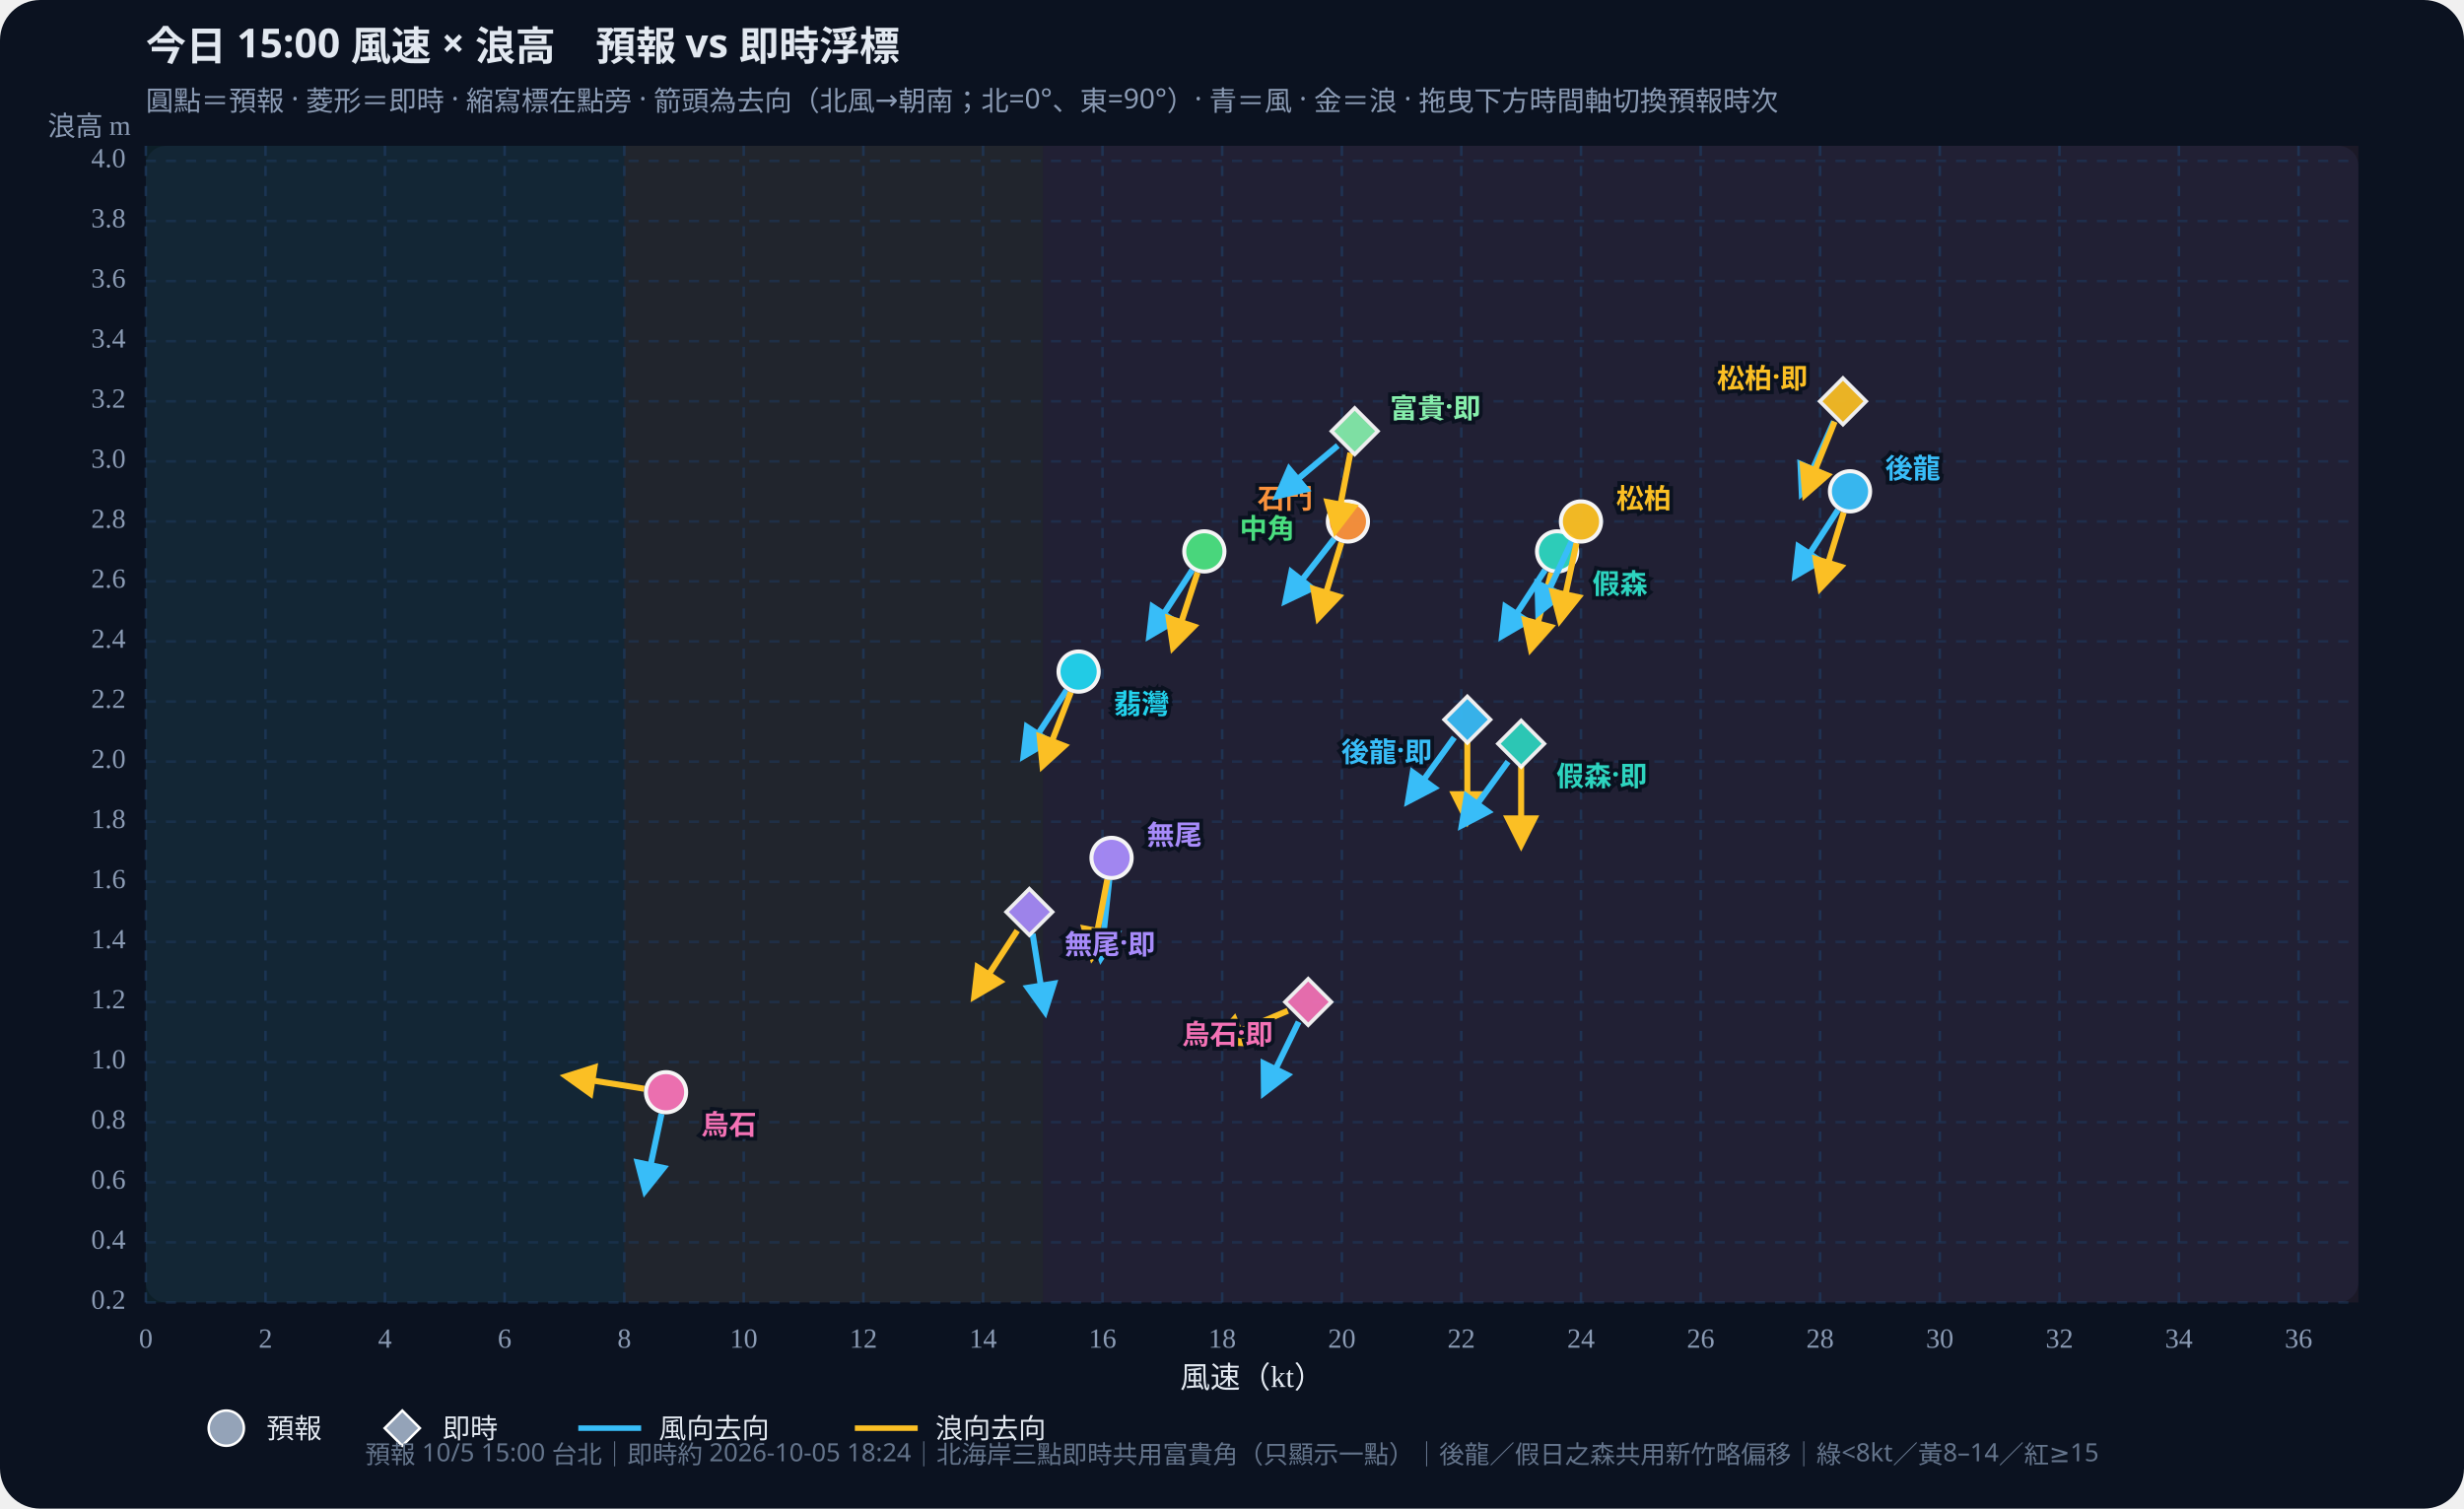
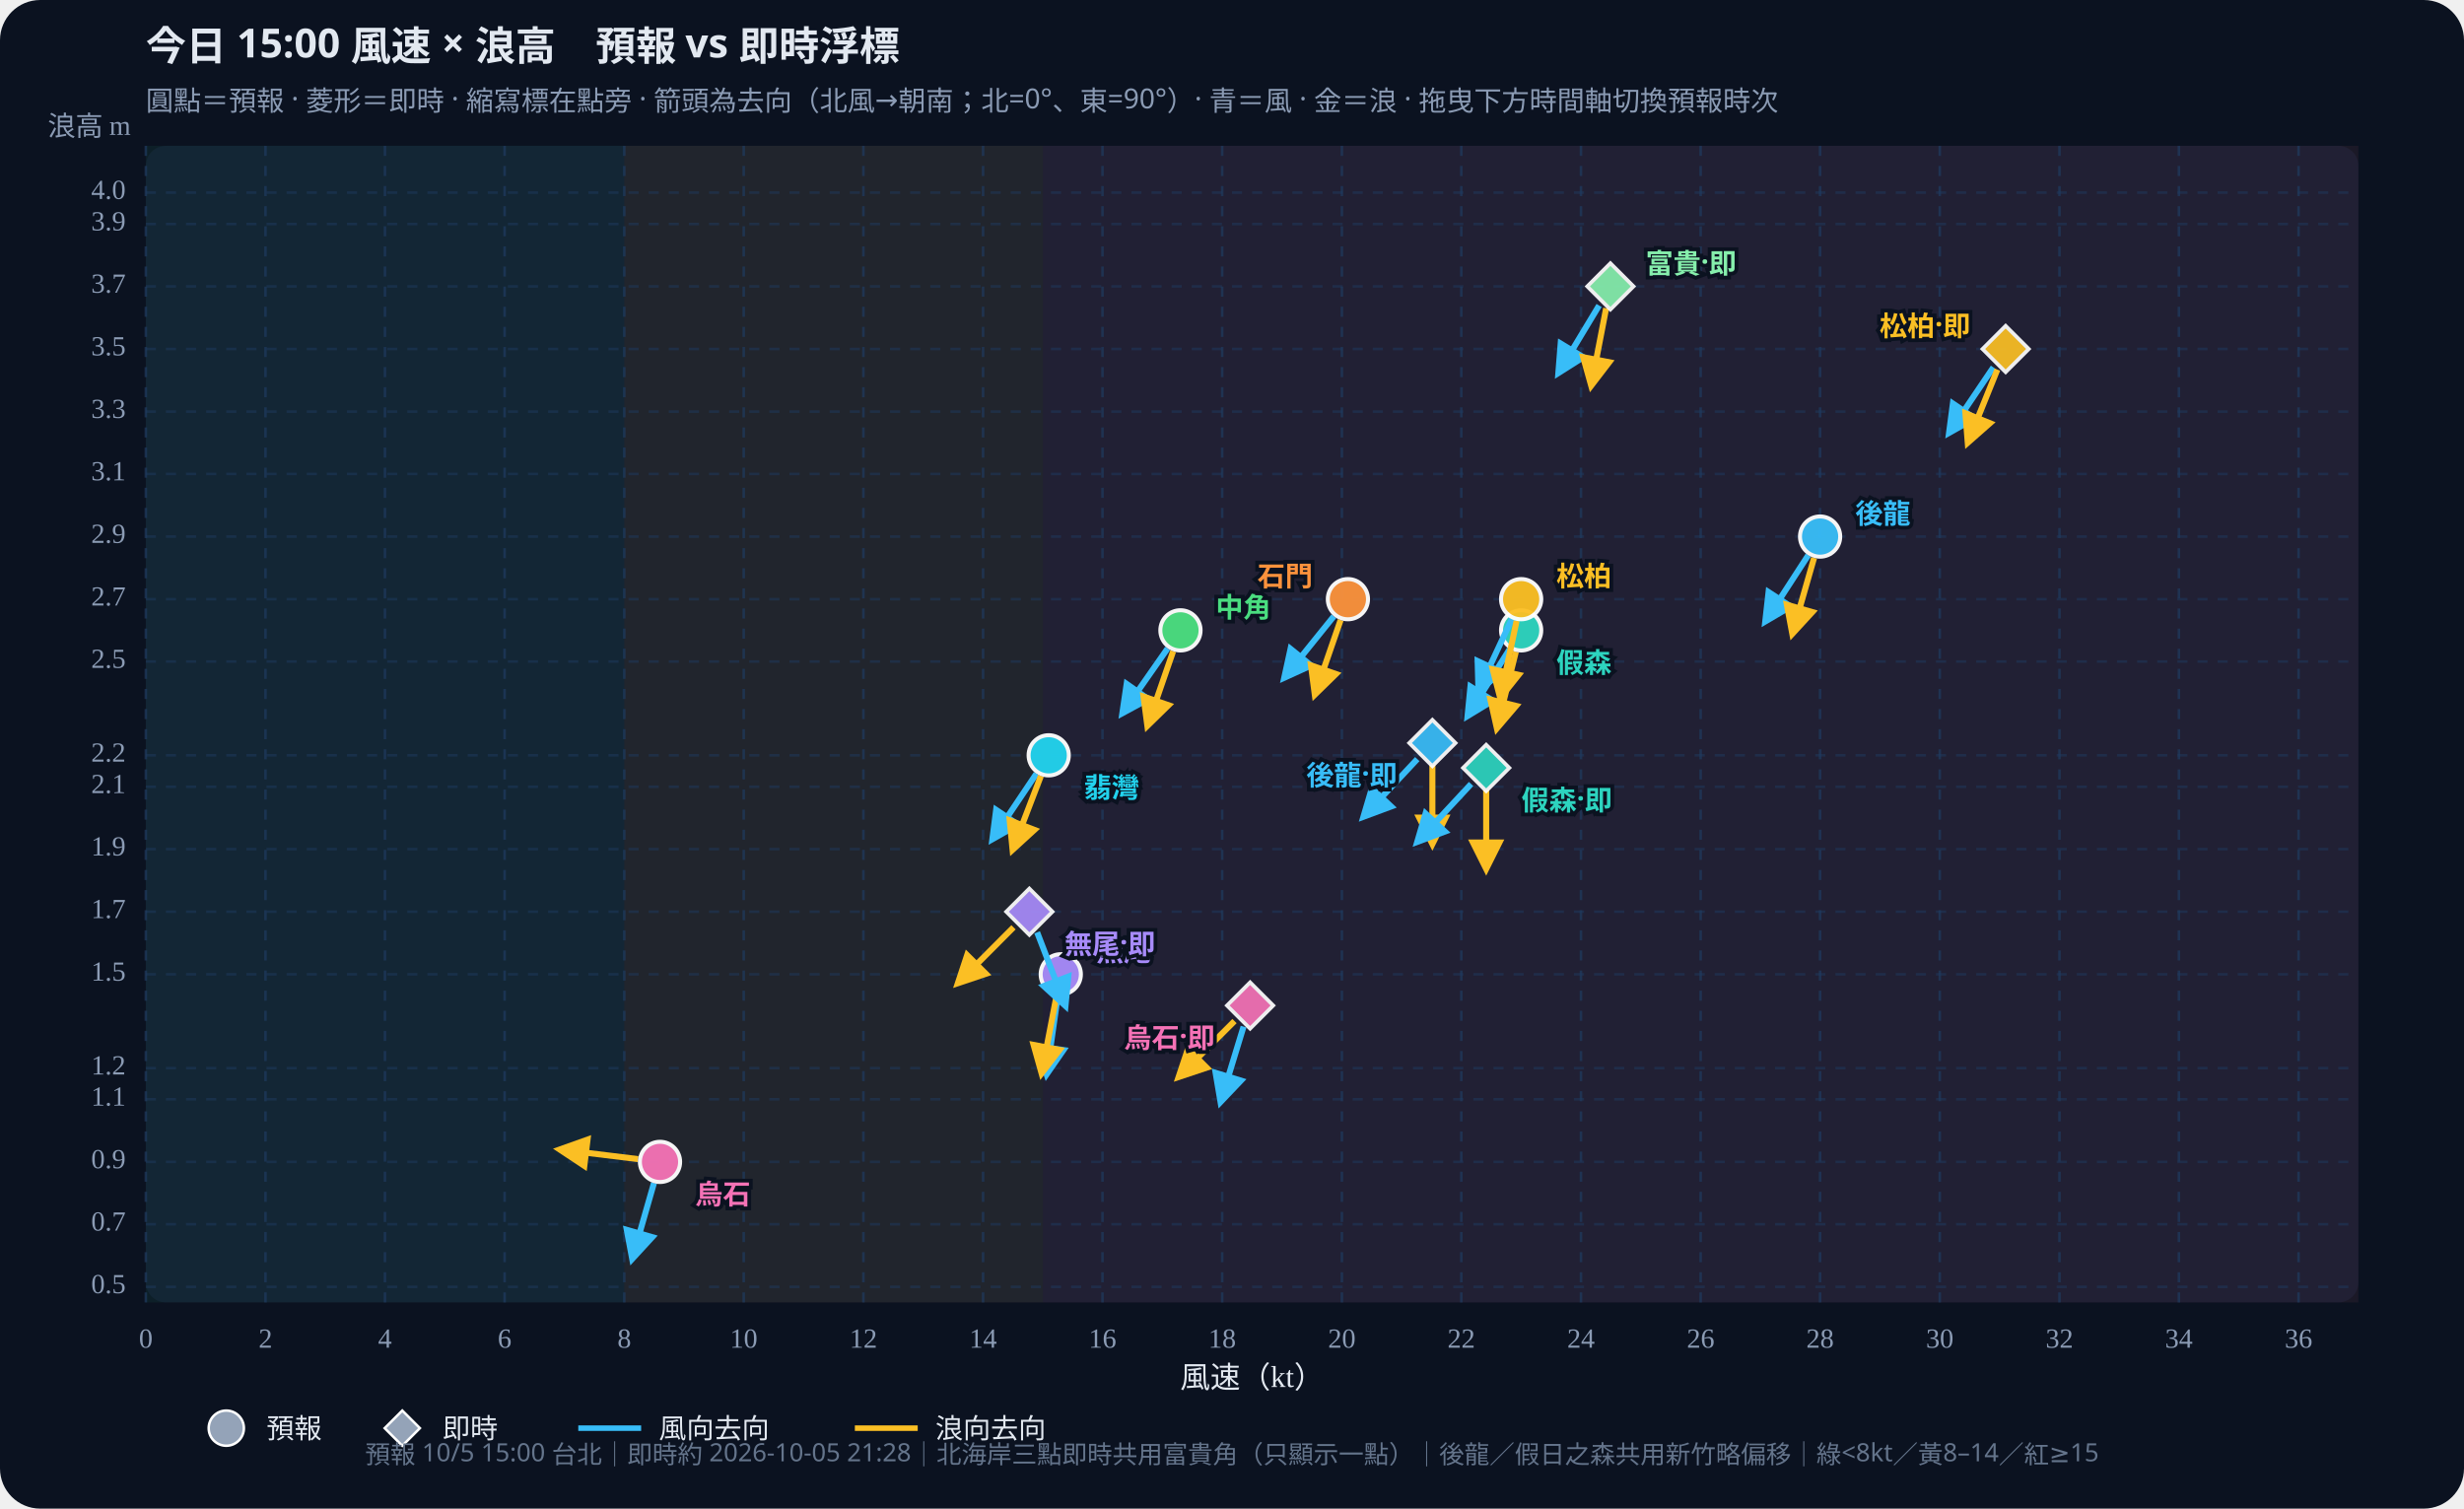
<svg xmlns="http://www.w3.org/2000/svg" id="wws-svg" viewBox="0 0 980 600" role="img" aria-label="風速與浪高散佈圖，可拖曳時間軸切換預報時次" style="width:100%;height:auto;display:block">
  <rect width="980" height="600" fill="#0b1220" rx="16" />
  <rect x="58" y="58" width="880" height="460" fill="#111a2e" rx="8" />
  <rect x="58.0" y="58" width="190.3" height="460" fill="#34d399" opacity="0.07" />
  <rect x="248.3" y="58" width="166.5" height="460" fill="#fbbf24" opacity="0.07" />
  <rect x="414.8" y="58" width="523.2" height="460" fill="#fb7185" opacity="0.07" />
  <defs>
    <marker id="arrow-38bdf8" viewBox="0 0 10 10" refX="8" refY="5" markerWidth="6" markerHeight="6" orient="auto-start-reverse">
      <path d="M0,0 L10,5 L0,10 z" fill="#38bdf8" />
    </marker>
    <marker id="arrow-fbbf24" viewBox="0 0 10 10" refX="8" refY="5" markerWidth="6" markerHeight="6" orient="auto-start-reverse">
      <path d="M0,0 L10,5 L0,10 z" fill="#fbbf24" />
    </marker>
  </defs>
  <text id="wws-title" x="58" y="24" fill="#e2e8f0" font-size="16" font-weight="700" font-family="Noto Sans TC,system-ui,sans-serif">今日 15:00 風速 × 浪高　預報 vs 即時浮標</text>
  <text x="58" y="44" fill="#8b9bb4" font-size="11" font-family="Noto Sans TC,system-ui,sans-serif">圓點＝預報 · 菱形＝即時 · 縮寫標在點旁 · 箭頭為去向（北風→朝南；北=0°、東=90°）· 青＝風 · 金＝浪 · 拖曳下方時間軸切換預報時次</text>
  <line x1="58.0" y1="58" x2="58.0" y2="518" stroke="#1e3a5f" stroke-dasharray="4 4" opacity="0.7" />
  <text x="58.0" y="536" text-anchor="middle" fill="#8b9bb4" font-size="11">0</text>
  <line x1="105.6" y1="58" x2="105.6" y2="518" stroke="#1e3a5f" stroke-dasharray="4 4" opacity="0.7" />
  <text x="105.6" y="536" text-anchor="middle" fill="#8b9bb4" font-size="11">2</text>
  <line x1="153.1" y1="58" x2="153.1" y2="518" stroke="#1e3a5f" stroke-dasharray="4 4" opacity="0.7" />
  <text x="153.1" y="536" text-anchor="middle" fill="#8b9bb4" font-size="11">4</text>
  <line x1="200.7" y1="58" x2="200.7" y2="518" stroke="#1e3a5f" stroke-dasharray="4 4" opacity="0.7" />
  <text x="200.7" y="536" text-anchor="middle" fill="#8b9bb4" font-size="11">6</text>
  <line x1="248.3" y1="58" x2="248.3" y2="518" stroke="#1e3a5f" stroke-dasharray="4 4" opacity="0.7" />
  <text x="248.3" y="536" text-anchor="middle" fill="#8b9bb4" font-size="11">8</text>
  <line x1="295.8" y1="58" x2="295.8" y2="518" stroke="#1e3a5f" stroke-dasharray="4 4" opacity="0.7" />
  <text x="295.8" y="536" text-anchor="middle" fill="#8b9bb4" font-size="11">10</text>
  <line x1="343.4" y1="58" x2="343.4" y2="518" stroke="#1e3a5f" stroke-dasharray="4 4" opacity="0.7" />
  <text x="343.4" y="536" text-anchor="middle" fill="#8b9bb4" font-size="11">12</text>
  <line x1="391.0" y1="58" x2="391.0" y2="518" stroke="#1e3a5f" stroke-dasharray="4 4" opacity="0.7" />
  <text x="391.0" y="536" text-anchor="middle" fill="#8b9bb4" font-size="11">14</text>
  <line x1="438.5" y1="58" x2="438.5" y2="518" stroke="#1e3a5f" stroke-dasharray="4 4" opacity="0.7" />
  <text x="438.5" y="536" text-anchor="middle" fill="#8b9bb4" font-size="11">16</text>
  <line x1="486.1" y1="58" x2="486.1" y2="518" stroke="#1e3a5f" stroke-dasharray="4 4" opacity="0.7" />
  <text x="486.1" y="536" text-anchor="middle" fill="#8b9bb4" font-size="11">18</text>
  <line x1="533.7" y1="58" x2="533.7" y2="518" stroke="#1e3a5f" stroke-dasharray="4 4" opacity="0.7" />
  <text x="533.7" y="536" text-anchor="middle" fill="#8b9bb4" font-size="11">20</text>
  <line x1="581.2" y1="58" x2="581.2" y2="518" stroke="#1e3a5f" stroke-dasharray="4 4" opacity="0.7" />
  <text x="581.2" y="536" text-anchor="middle" fill="#8b9bb4" font-size="11">22</text>
  <line x1="628.8" y1="58" x2="628.8" y2="518" stroke="#1e3a5f" stroke-dasharray="4 4" opacity="0.7" />
  <text x="628.8" y="536" text-anchor="middle" fill="#8b9bb4" font-size="11">24</text>
  <line x1="676.4" y1="58" x2="676.4" y2="518" stroke="#1e3a5f" stroke-dasharray="4 4" opacity="0.7" />
  <text x="676.4" y="536" text-anchor="middle" fill="#8b9bb4" font-size="11">26</text>
  <line x1="723.9" y1="58" x2="723.9" y2="518" stroke="#1e3a5f" stroke-dasharray="4 4" opacity="0.7" />
  <text x="723.9" y="536" text-anchor="middle" fill="#8b9bb4" font-size="11">28</text>
  <line x1="771.5" y1="58" x2="771.5" y2="518" stroke="#1e3a5f" stroke-dasharray="4 4" opacity="0.7" />
  <text x="771.5" y="536" text-anchor="middle" fill="#8b9bb4" font-size="11">30</text>
  <line x1="819.1" y1="58" x2="819.1" y2="518" stroke="#1e3a5f" stroke-dasharray="4 4" opacity="0.7" />
  <text x="819.1" y="536" text-anchor="middle" fill="#8b9bb4" font-size="11">32</text>
  <line x1="866.6" y1="58" x2="866.6" y2="518" stroke="#1e3a5f" stroke-dasharray="4 4" opacity="0.7" />
  <text x="866.6" y="536" text-anchor="middle" fill="#8b9bb4" font-size="11">34</text>
  <line x1="914.2" y1="58" x2="914.2" y2="518" stroke="#1e3a5f" stroke-dasharray="4 4" opacity="0.7" />
  <text x="914.2" y="536" text-anchor="middle" fill="#8b9bb4" font-size="11">36</text>
-   <line x1="58" y1="518.0" x2="938" y2="518.0" stroke="#1e3a5f" stroke-dasharray="4 4" opacity="0.5" />
-   <text x="50" y="518.0" text-anchor="end" dominant-baseline="middle" fill="#8b9bb4" font-size="11">0.2</text>
-   <line x1="58" y1="494.1" x2="938" y2="494.1" stroke="#1e3a5f" stroke-dasharray="4 4" opacity="0.5" />
-   <text x="50" y="494.1" text-anchor="end" dominant-baseline="middle" fill="#8b9bb4" font-size="11">0.4</text>
-   <line x1="58" y1="470.2" x2="938" y2="470.2" stroke="#1e3a5f" stroke-dasharray="4 4" opacity="0.5" />
-   <text x="50" y="470.2" text-anchor="end" dominant-baseline="middle" fill="#8b9bb4" font-size="11">0.6</text>
-   <line x1="58" y1="446.3" x2="938" y2="446.3" stroke="#1e3a5f" stroke-dasharray="4 4" opacity="0.5" />
-   <text x="50" y="446.3" text-anchor="end" dominant-baseline="middle" fill="#8b9bb4" font-size="11">0.8</text>
-   <line x1="58" y1="422.4" x2="938" y2="422.4" stroke="#1e3a5f" stroke-dasharray="4 4" opacity="0.5" />
-   <text x="50" y="422.4" text-anchor="end" dominant-baseline="middle" fill="#8b9bb4" font-size="11">1.0</text>
-   <line x1="58" y1="398.5" x2="938" y2="398.5" stroke="#1e3a5f" stroke-dasharray="4 4" opacity="0.5" />
-   <text x="50" y="398.5" text-anchor="end" dominant-baseline="middle" fill="#8b9bb4" font-size="11">1.2</text>
-   <line x1="58" y1="374.6" x2="938" y2="374.6" stroke="#1e3a5f" stroke-dasharray="4 4" opacity="0.5" />
-   <text x="50" y="374.6" text-anchor="end" dominant-baseline="middle" fill="#8b9bb4" font-size="11">1.4</text>
-   <line x1="58" y1="350.7" x2="938" y2="350.7" stroke="#1e3a5f" stroke-dasharray="4 4" opacity="0.5" />
-   <text x="50" y="350.7" text-anchor="end" dominant-baseline="middle" fill="#8b9bb4" font-size="11">1.6</text>
-   <line x1="58" y1="326.8" x2="938" y2="326.8" stroke="#1e3a5f" stroke-dasharray="4 4" opacity="0.5" />
-   <text x="50" y="326.8" text-anchor="end" dominant-baseline="middle" fill="#8b9bb4" font-size="11">1.8</text>
-   <line x1="58" y1="302.9" x2="938" y2="302.9" stroke="#1e3a5f" stroke-dasharray="4 4" opacity="0.5" />
-   <text x="50" y="302.9" text-anchor="end" dominant-baseline="middle" fill="#8b9bb4" font-size="11">2.0</text>
-   <line x1="58" y1="279.0" x2="938" y2="279.0" stroke="#1e3a5f" stroke-dasharray="4 4" opacity="0.5" />
-   <text x="50" y="279.0" text-anchor="end" dominant-baseline="middle" fill="#8b9bb4" font-size="11">2.2</text>
-   <line x1="58" y1="255.1" x2="938" y2="255.1" stroke="#1e3a5f" stroke-dasharray="4 4" opacity="0.5" />
-   <text x="50" y="255.1" text-anchor="end" dominant-baseline="middle" fill="#8b9bb4" font-size="11">2.4</text>
-   <line x1="58" y1="231.2" x2="938" y2="231.2" stroke="#1e3a5f" stroke-dasharray="4 4" opacity="0.5" />
-   <text x="50" y="231.2" text-anchor="end" dominant-baseline="middle" fill="#8b9bb4" font-size="11">2.6</text>
-   <line x1="58" y1="207.4" x2="938" y2="207.4" stroke="#1e3a5f" stroke-dasharray="4 4" opacity="0.5" />
-   <text x="50" y="207.4" text-anchor="end" dominant-baseline="middle" fill="#8b9bb4" font-size="11">2.8</text>
-   <line x1="58" y1="183.5" x2="938" y2="183.5" stroke="#1e3a5f" stroke-dasharray="4 4" opacity="0.5" />
-   <text x="50" y="183.5" text-anchor="end" dominant-baseline="middle" fill="#8b9bb4" font-size="11">3.0</text>
-   <line x1="58" y1="159.6" x2="938" y2="159.6" stroke="#1e3a5f" stroke-dasharray="4 4" opacity="0.5" />
-   <text x="50" y="159.6" text-anchor="end" dominant-baseline="middle" fill="#8b9bb4" font-size="11">3.2</text>
-   <line x1="58" y1="135.7" x2="938" y2="135.7" stroke="#1e3a5f" stroke-dasharray="4 4" opacity="0.5" />
-   <text x="50" y="135.7" text-anchor="end" dominant-baseline="middle" fill="#8b9bb4" font-size="11">3.4</text>
-   <line x1="58" y1="111.8" x2="938" y2="111.8" stroke="#1e3a5f" stroke-dasharray="4 4" opacity="0.5" />
-   <text x="50" y="111.8" text-anchor="end" dominant-baseline="middle" fill="#8b9bb4" font-size="11">3.6</text>
-   <line x1="58" y1="87.9" x2="938" y2="87.9" stroke="#1e3a5f" stroke-dasharray="4 4" opacity="0.5" />
-   <text x="50" y="87.9" text-anchor="end" dominant-baseline="middle" fill="#8b9bb4" font-size="11">3.8</text>
-   <line x1="58" y1="64.0" x2="938" y2="64.0" stroke="#1e3a5f" stroke-dasharray="4 4" opacity="0.5" />
-   <text x="50" y="64.0" text-anchor="end" dominant-baseline="middle" fill="#8b9bb4" font-size="11">4.0</text>
+   <line x1="58" y1="511.8" x2="938" y2="511.8" stroke="#1e3a5f" stroke-dasharray="4 4" opacity="0.5" />
+   <text x="50" y="511.8" text-anchor="end" dominant-baseline="middle" fill="#8b9bb4" font-size="11">0.5</text>
+   <line x1="58" y1="486.9" x2="938" y2="486.9" stroke="#1e3a5f" stroke-dasharray="4 4" opacity="0.5" />
+   <text x="50" y="486.9" text-anchor="end" dominant-baseline="middle" fill="#8b9bb4" font-size="11">0.7</text>
+   <line x1="58" y1="462.1" x2="938" y2="462.1" stroke="#1e3a5f" stroke-dasharray="4 4" opacity="0.5" />
+   <text x="50" y="462.1" text-anchor="end" dominant-baseline="middle" fill="#8b9bb4" font-size="11">0.9</text>
+   <line x1="58" y1="437.2" x2="938" y2="437.2" stroke="#1e3a5f" stroke-dasharray="4 4" opacity="0.5" />
+   <text x="50" y="437.2" text-anchor="end" dominant-baseline="middle" fill="#8b9bb4" font-size="11">1.1</text>
+   <line x1="58" y1="424.8" x2="938" y2="424.8" stroke="#1e3a5f" stroke-dasharray="4 4" opacity="0.5" />
+   <text x="50" y="424.8" text-anchor="end" dominant-baseline="middle" fill="#8b9bb4" font-size="11">1.2</text>
+   <line x1="58" y1="387.5" x2="938" y2="387.5" stroke="#1e3a5f" stroke-dasharray="4 4" opacity="0.5" />
+   <text x="50" y="387.5" text-anchor="end" dominant-baseline="middle" fill="#8b9bb4" font-size="11">1.5</text>
+   <line x1="58" y1="362.6" x2="938" y2="362.6" stroke="#1e3a5f" stroke-dasharray="4 4" opacity="0.5" />
+   <text x="50" y="362.6" text-anchor="end" dominant-baseline="middle" fill="#8b9bb4" font-size="11">1.7</text>
+   <line x1="58" y1="337.7" x2="938" y2="337.7" stroke="#1e3a5f" stroke-dasharray="4 4" opacity="0.5" />
+   <text x="50" y="337.7" text-anchor="end" dominant-baseline="middle" fill="#8b9bb4" font-size="11">1.9</text>
+   <line x1="58" y1="312.9" x2="938" y2="312.9" stroke="#1e3a5f" stroke-dasharray="4 4" opacity="0.5" />
+   <text x="50" y="312.9" text-anchor="end" dominant-baseline="middle" fill="#8b9bb4" font-size="11">2.1</text>
+   <line x1="58" y1="300.4" x2="938" y2="300.4" stroke="#1e3a5f" stroke-dasharray="4 4" opacity="0.5" />
+   <text x="50" y="300.4" text-anchor="end" dominant-baseline="middle" fill="#8b9bb4" font-size="11">2.2</text>
+   <line x1="58" y1="263.1" x2="938" y2="263.1" stroke="#1e3a5f" stroke-dasharray="4 4" opacity="0.5" />
+   <text x="50" y="263.1" text-anchor="end" dominant-baseline="middle" fill="#8b9bb4" font-size="11">2.5</text>
+   <line x1="58" y1="238.3" x2="938" y2="238.3" stroke="#1e3a5f" stroke-dasharray="4 4" opacity="0.5" />
+   <text x="50" y="238.3" text-anchor="end" dominant-baseline="middle" fill="#8b9bb4" font-size="11">2.7</text>
+   <line x1="58" y1="213.4" x2="938" y2="213.4" stroke="#1e3a5f" stroke-dasharray="4 4" opacity="0.5" />
+   <text x="50" y="213.4" text-anchor="end" dominant-baseline="middle" fill="#8b9bb4" font-size="11">2.9</text>
+   <line x1="58" y1="188.5" x2="938" y2="188.5" stroke="#1e3a5f" stroke-dasharray="4 4" opacity="0.5" />
+   <text x="50" y="188.5" text-anchor="end" dominant-baseline="middle" fill="#8b9bb4" font-size="11">3.1</text>
+   <line x1="58" y1="163.7" x2="938" y2="163.7" stroke="#1e3a5f" stroke-dasharray="4 4" opacity="0.5" />
+   <text x="50" y="163.7" text-anchor="end" dominant-baseline="middle" fill="#8b9bb4" font-size="11">3.3</text>
+   <line x1="58" y1="138.8" x2="938" y2="138.8" stroke="#1e3a5f" stroke-dasharray="4 4" opacity="0.5" />
+   <text x="50" y="138.8" text-anchor="end" dominant-baseline="middle" fill="#8b9bb4" font-size="11">3.5</text>
+   <line x1="58" y1="113.9" x2="938" y2="113.9" stroke="#1e3a5f" stroke-dasharray="4 4" opacity="0.5" />
+   <text x="50" y="113.9" text-anchor="end" dominant-baseline="middle" fill="#8b9bb4" font-size="11">3.7</text>
+   <line x1="58" y1="89.1" x2="938" y2="89.1" stroke="#1e3a5f" stroke-dasharray="4 4" opacity="0.5" />
+   <text x="50" y="89.1" text-anchor="end" dominant-baseline="middle" fill="#8b9bb4" font-size="11">3.9</text>
+   <line x1="58" y1="76.6" x2="938" y2="76.6" stroke="#1e3a5f" stroke-dasharray="4 4" opacity="0.5" />
+   <text x="50" y="76.6" text-anchor="end" dominant-baseline="middle" fill="#8b9bb4" font-size="11">4.0</text>
  <text x="498" y="552" text-anchor="middle" fill="#e2e8f0" font-size="12">風速（kt）</text>
  <text x="52" y="54" text-anchor="end" fill="#8b9bb4" font-size="11">浪高 m</text>
  <g id="wws-forecast-layer">
-     <line x1="731.0" y1="202.8" x2="714.1" y2="228.9" stroke="#38bdf8" stroke-width="2.4" marker-end="url(#arrow-38bdf8)" />
-     <line x1="733.3" y1="203.8" x2="724.1" y2="233.7" stroke="#fbbf24" stroke-width="2.4" marker-end="url(#arrow-fbbf24)" />
-     <circle cx="735.8" cy="195.4" r="8.0" fill="#38bdf8" stroke="#fff" stroke-width="1.6" opacity="0.95" />
-     <line x1="614.5" y1="226.7" x2="597.5" y2="252.8" stroke="#38bdf8" stroke-width="2.4" marker-end="url(#arrow-38bdf8)" />
-     <line x1="617.0" y1="227.8" x2="608.9" y2="257.9" stroke="#fbbf24" stroke-width="2.4" marker-end="url(#arrow-fbbf24)" />
-     <circle cx="619.3" cy="219.3" r="8.0" fill="#2dd4bf" stroke="#fff" stroke-width="1.6" opacity="0.95" />
-     <line x1="625.1" y1="215.3" x2="611.9" y2="243.6" stroke="#38bdf8" stroke-width="2.4" marker-end="url(#arrow-38bdf8)" />
-     <line x1="627.0" y1="216.0" x2="620.5" y2="246.5" stroke="#fbbf24" stroke-width="2.4" marker-end="url(#arrow-fbbf24)" />
-     <circle cx="628.8" cy="207.4" r="8.0" fill="#fbbf24" stroke="#fff" stroke-width="1.6" opacity="0.95" />
-     <line x1="474.2" y1="226.7" x2="457.2" y2="252.8" stroke="#38bdf8" stroke-width="2.4" marker-end="url(#arrow-38bdf8)" />
-     <line x1="476.3" y1="227.7" x2="466.6" y2="257.3" stroke="#fbbf24" stroke-width="2.4" marker-end="url(#arrow-fbbf24)" />
-     <circle cx="479.0" cy="219.3" r="8.0" fill="#4ade80" stroke="#fff" stroke-width="1.6" opacity="0.95" />
-     <line x1="424.2" y1="274.5" x2="407.2" y2="300.6" stroke="#38bdf8" stroke-width="2.4" marker-end="url(#arrow-38bdf8)" />
-     <line x1="425.9" y1="275.3" x2="414.7" y2="304.4" stroke="#fbbf24" stroke-width="2.4" marker-end="url(#arrow-fbbf24)" />
-     <circle cx="429.0" cy="267.1" r="8.0" fill="#22d3ee" stroke="#fff" stroke-width="1.6" opacity="0.95" />
-     <line x1="530.6" y1="214.3" x2="511.4" y2="238.9" stroke="#38bdf8" stroke-width="2.4" marker-end="url(#arrow-38bdf8)" />
-     <line x1="533.5" y1="215.8" x2="524.4" y2="245.6" stroke="#fbbf24" stroke-width="2.4" marker-end="url(#arrow-fbbf24)" />
-     <circle cx="536.1" cy="207.4" r="8.0" fill="#fb923c" stroke="#fff" stroke-width="1.6" opacity="0.95" />
-     <line x1="441.2" y1="349.9" x2="437.9" y2="380.9" stroke="#38bdf8" stroke-width="2.4" marker-end="url(#arrow-38bdf8)" />
-     <line x1="440.4" y1="349.8" x2="434.5" y2="380.4" stroke="#fbbf24" stroke-width="2.4" marker-end="url(#arrow-fbbf24)" />
-     <circle cx="442.1" cy="341.2" r="8.0" fill="#a78bfa" stroke="#fff" stroke-width="1.6" opacity="0.95" />
-     <line x1="263.1" y1="443.0" x2="256.6" y2="473.5" stroke="#38bdf8" stroke-width="2.4" marker-end="url(#arrow-38bdf8)" />
-     <line x1="256.2" y1="433.0" x2="225.4" y2="428.1" stroke="#fbbf24" stroke-width="2.4" marker-end="url(#arrow-fbbf24)" />
-     <circle cx="264.9" cy="434.4" r="8.0" fill="#f472b6" stroke="#fff" stroke-width="1.6" opacity="0.95" />
-     <text x="749.8" y="185.4" text-anchor="start" dominant-baseline="central" fill="#38bdf8" font-size="11" font-weight="700" font-family="Noto Sans TC,system-ui,sans-serif" stroke="#0b1220" stroke-width="3" paint-order="stroke">後龍</text>
-     <text x="633.3" y="231.3" text-anchor="start" dominant-baseline="central" fill="#2dd4bf" font-size="11" font-weight="700" font-family="Noto Sans TC,system-ui,sans-serif" stroke="#0b1220" stroke-width="3" paint-order="stroke">假森</text>
-     <text x="642.8" y="197.4" text-anchor="start" dominant-baseline="central" fill="#fbbf24" font-size="11" font-weight="700" font-family="Noto Sans TC,system-ui,sans-serif" stroke="#0b1220" stroke-width="3" paint-order="stroke">松柏</text>
-     <text x="493.0" y="209.3" text-anchor="start" dominant-baseline="central" fill="#4ade80" font-size="11" font-weight="700" font-family="Noto Sans TC,system-ui,sans-serif" stroke="#0b1220" stroke-width="3" paint-order="stroke">中角</text>
-     <text x="443.0" y="279.1" text-anchor="start" dominant-baseline="central" fill="#22d3ee" font-size="11" font-weight="700" font-family="Noto Sans TC,system-ui,sans-serif" stroke="#0b1220" stroke-width="3" paint-order="stroke">翡灣</text>
-     <text x="522.1" y="197.4" text-anchor="end" dominant-baseline="central" fill="#fb923c" font-size="11" font-weight="700" font-family="Noto Sans TC,system-ui,sans-serif" stroke="#0b1220" stroke-width="3" paint-order="stroke">石門</text>
-     <text x="456.1" y="331.2" text-anchor="start" dominant-baseline="central" fill="#a78bfa" font-size="11" font-weight="700" font-family="Noto Sans TC,system-ui,sans-serif" stroke="#0b1220" stroke-width="3" paint-order="stroke">無尾</text>
-     <text x="278.9" y="446.4" text-anchor="start" dominant-baseline="central" fill="#f472b6" font-size="11" font-weight="700" font-family="Noto Sans TC,system-ui,sans-serif" stroke="#0b1220" stroke-width="3" paint-order="stroke">烏石</text>
+     <line x1="719.2" y1="220.8" x2="702.2" y2="247.0" stroke="#38bdf8" stroke-width="2.4" marker-end="url(#arrow-38bdf8)" />
+     <line x1="721.5" y1="221.9" x2="712.9" y2="251.9" stroke="#fbbf24" stroke-width="2.4" marker-end="url(#arrow-fbbf24)" />
+     <circle cx="723.9" cy="213.4" r="8.0" fill="#38bdf8" stroke="#fff" stroke-width="1.6" opacity="0.95" />
+     <line x1="600.4" y1="258.2" x2="583.8" y2="284.6" stroke="#38bdf8" stroke-width="2.4" marker-end="url(#arrow-38bdf8)" />
+     <line x1="602.9" y1="259.2" x2="595.4" y2="289.5" stroke="#fbbf24" stroke-width="2.4" marker-end="url(#arrow-fbbf24)" />
+     <circle cx="605.0" cy="250.7" r="8.0" fill="#2dd4bf" stroke="#fff" stroke-width="1.6" opacity="0.95" />
+     <line x1="601.3" y1="246.2" x2="588.1" y2="274.5" stroke="#38bdf8" stroke-width="2.4" marker-end="url(#arrow-38bdf8)" />
+     <line x1="603.2" y1="246.9" x2="596.7" y2="277.4" stroke="#fbbf24" stroke-width="2.4" marker-end="url(#arrow-fbbf24)" />
+     <circle cx="605.0" cy="238.3" r="8.0" fill="#fbbf24" stroke="#fff" stroke-width="1.6" opacity="0.95" />
+     <line x1="464.4" y1="257.9" x2="446.5" y2="283.5" stroke="#38bdf8" stroke-width="2.4" marker-end="url(#arrow-38bdf8)" />
+     <line x1="466.6" y1="259.0" x2="456.4" y2="288.5" stroke="#fbbf24" stroke-width="2.4" marker-end="url(#arrow-fbbf24)" />
+     <circle cx="469.5" cy="250.7" r="8.0" fill="#4ade80" stroke="#fff" stroke-width="1.6" opacity="0.95" />
+     <line x1="412.2" y1="307.7" x2="394.8" y2="333.6" stroke="#38bdf8" stroke-width="2.4" marker-end="url(#arrow-38bdf8)" />
+     <line x1="414.0" y1="308.6" x2="402.8" y2="337.8" stroke="#fbbf24" stroke-width="2.4" marker-end="url(#arrow-fbbf24)" />
+     <circle cx="417.1" cy="300.4" r="8.0" fill="#22d3ee" stroke="#fff" stroke-width="1.6" opacity="0.95" />
+     <line x1="530.5" y1="245.1" x2="510.9" y2="269.4" stroke="#38bdf8" stroke-width="2.4" marker-end="url(#arrow-38bdf8)" />
+     <line x1="533.2" y1="246.6" x2="523.0" y2="276.1" stroke="#fbbf24" stroke-width="2.4" marker-end="url(#arrow-fbbf24)" />
+     <circle cx="536.1" cy="238.3" r="8.0" fill="#fb923c" stroke="#fff" stroke-width="1.6" opacity="0.95" />
+     <line x1="420.7" y1="396.2" x2="416.3" y2="427.1" stroke="#38bdf8" stroke-width="2.4" marker-end="url(#arrow-38bdf8)" />
+     <line x1="420.2" y1="396.1" x2="414.3" y2="426.7" stroke="#fbbf24" stroke-width="2.4" marker-end="url(#arrow-fbbf24)" />
+     <circle cx="421.9" cy="387.5" r="8.0" fill="#a78bfa" stroke="#fff" stroke-width="1.6" opacity="0.95" />
+     <line x1="260.1" y1="470.5" x2="251.5" y2="500.5" stroke="#38bdf8" stroke-width="2.4" marker-end="url(#arrow-38bdf8)" />
+     <line x1="253.8" y1="461.0" x2="222.8" y2="457.2" stroke="#fbbf24" stroke-width="2.4" marker-end="url(#arrow-fbbf24)" />
+     <circle cx="262.5" cy="462.1" r="8.0" fill="#f472b6" stroke="#fff" stroke-width="1.6" opacity="0.95" />
+     <text x="737.9" y="203.4" text-anchor="start" dominant-baseline="central" fill="#38bdf8" font-size="11" font-weight="700" font-family="Noto Sans TC,system-ui,sans-serif" stroke="#0b1220" stroke-width="3" paint-order="stroke">後龍</text>
+     <text x="619.0" y="262.7" text-anchor="start" dominant-baseline="central" fill="#2dd4bf" font-size="11" font-weight="700" font-family="Noto Sans TC,system-ui,sans-serif" stroke="#0b1220" stroke-width="3" paint-order="stroke">假森</text>
+     <text x="619.0" y="228.3" text-anchor="start" dominant-baseline="central" fill="#fbbf24" font-size="11" font-weight="700" font-family="Noto Sans TC,system-ui,sans-serif" stroke="#0b1220" stroke-width="3" paint-order="stroke">松柏</text>
+     <text x="483.5" y="240.7" text-anchor="start" dominant-baseline="central" fill="#4ade80" font-size="11" font-weight="700" font-family="Noto Sans TC,system-ui,sans-serif" stroke="#0b1220" stroke-width="3" paint-order="stroke">中角</text>
+     <text x="431.1" y="312.4" text-anchor="start" dominant-baseline="central" fill="#22d3ee" font-size="11" font-weight="700" font-family="Noto Sans TC,system-ui,sans-serif" stroke="#0b1220" stroke-width="3" paint-order="stroke">翡灣</text>
+     <text x="522.1" y="228.3" text-anchor="end" dominant-baseline="central" fill="#fb923c" font-size="11" font-weight="700" font-family="Noto Sans TC,system-ui,sans-serif" stroke="#0b1220" stroke-width="3" paint-order="stroke">石門</text>
+     <text x="435.9" y="377.5" text-anchor="start" dominant-baseline="central" fill="#a78bfa" font-size="11" font-weight="700" font-family="Noto Sans TC,system-ui,sans-serif" stroke="#0b1220" stroke-width="3" paint-order="stroke">無尾</text>
+     <text x="276.5" y="474.1" text-anchor="start" dominant-baseline="central" fill="#f472b6" font-size="11" font-weight="700" font-family="Noto Sans TC,system-ui,sans-serif" stroke="#0b1220" stroke-width="3" paint-order="stroke">烏石</text>
  </g>
  <g id="wws-live-layer">
-     <line x1="578.4" y1="293.3" x2="560.1" y2="318.6" stroke="#38bdf8" stroke-width="2.4" marker-end="url(#arrow-38bdf8)" />
-     <line x1="583.6" y1="295.0" x2="583.6" y2="326.2" stroke="#fbbf24" stroke-width="2.4" marker-end="url(#arrow-fbbf24)" />
-     <polygon points="583.6,277.0 592.8,286.2 583.6,295.4 574.4,286.2" fill="#38bdf8" stroke="#fff" stroke-width="1.5" opacity="0.92" />
-     <line x1="599.8" y1="302.9" x2="581.5" y2="328.1" stroke="#38bdf8" stroke-width="2.4" marker-end="url(#arrow-38bdf8)" />
-     <line x1="605.0" y1="304.6" x2="605.0" y2="335.8" stroke="#fbbf24" stroke-width="2.4" marker-end="url(#arrow-fbbf24)" />
-     <polygon points="605.0,286.6 614.2,295.8 605.0,305.0 595.8,295.8" fill="#2dd4bf" stroke="#fff" stroke-width="1.5" opacity="0.92" />
-     <line x1="729.4" y1="167.6" x2="716.7" y2="196.1" stroke="#38bdf8" stroke-width="2.4" marker-end="url(#arrow-38bdf8)" />
-     <line x1="729.7" y1="167.7" x2="718.0" y2="196.6" stroke="#fbbf24" stroke-width="2.4" marker-end="url(#arrow-fbbf24)" />
-     <polygon points="733.0,150.4 742.2,159.6 733.0,168.8 723.8,159.6" fill="#fbbf24" stroke="#fff" stroke-width="1.5" opacity="0.92" />
-     <line x1="532.1" y1="177.2" x2="508.2" y2="197.2" stroke="#38bdf8" stroke-width="2.4" marker-end="url(#arrow-38bdf8)" />
-     <line x1="537.1" y1="180.1" x2="531.2" y2="210.8" stroke="#fbbf24" stroke-width="2.4" marker-end="url(#arrow-fbbf24)" />
-     <polygon points="538.8,162.3 548.0,171.5 538.8,180.7 529.6,171.5" fill="#86efac" stroke="#fff" stroke-width="1.5" opacity="0.92" />
-     <line x1="410.7" y1="371.4" x2="415.6" y2="402.2" stroke="#38bdf8" stroke-width="2.4" marker-end="url(#arrow-38bdf8)" />
-     <line x1="404.6" y1="370.1" x2="387.6" y2="396.2" stroke="#fbbf24" stroke-width="2.4" marker-end="url(#arrow-fbbf24)" />
-     <polygon points="409.4,353.5 418.6,362.7 409.4,371.9 400.2,362.7" fill="#a78bfa" stroke="#fff" stroke-width="1.5" opacity="0.92" />
-     <line x1="516.5" y1="406.4" x2="502.8" y2="434.5" stroke="#38bdf8" stroke-width="2.4" marker-end="url(#arrow-38bdf8)" />
-     <line x1="512.2" y1="402.0" x2="483.5" y2="414.1" stroke="#fbbf24" stroke-width="2.4" marker-end="url(#arrow-fbbf24)" />
-     <polygon points="520.3,389.3 529.5,398.5 520.3,407.7 511.1,398.5" fill="#f472b6" stroke="#fff" stroke-width="1.5" opacity="0.92" />
-     <text x="569.6" y="298.2" text-anchor="end" dominant-baseline="central" fill="#38bdf8" font-size="11" font-weight="700" font-family="Noto Sans TC,system-ui,sans-serif" stroke="#0b1220" stroke-width="3" paint-order="stroke">後龍·即</text>
-     <text x="619.0" y="307.8" text-anchor="start" dominant-baseline="central" fill="#2dd4bf" font-size="11" font-weight="700" font-family="Noto Sans TC,system-ui,sans-serif" stroke="#0b1220" stroke-width="3" paint-order="stroke">假森·即</text>
-     <text x="719.0" y="149.6" text-anchor="end" dominant-baseline="central" fill="#fbbf24" font-size="11" font-weight="700" font-family="Noto Sans TC,system-ui,sans-serif" stroke="#0b1220" stroke-width="3" paint-order="stroke">松柏·即</text>
-     <text x="552.8" y="161.5" text-anchor="start" dominant-baseline="central" fill="#86efac" font-size="11" font-weight="700" font-family="Noto Sans TC,system-ui,sans-serif" stroke="#0b1220" stroke-width="3" paint-order="stroke">富貴·即</text>
-     <text x="423.4" y="374.7" text-anchor="start" dominant-baseline="central" fill="#a78bfa" font-size="11" font-weight="700" font-family="Noto Sans TC,system-ui,sans-serif" stroke="#0b1220" stroke-width="3" paint-order="stroke">無尾·即</text>
-     <text x="506.3" y="410.5" text-anchor="end" dominant-baseline="central" fill="#f472b6" font-size="11" font-weight="700" font-family="Noto Sans TC,system-ui,sans-serif" stroke="#0b1220" stroke-width="3" paint-order="stroke">烏石·即</text>
+     <line x1="563.7" y1="301.9" x2="542.4" y2="324.7" stroke="#38bdf8" stroke-width="2.4" marker-end="url(#arrow-38bdf8)" />
+     <line x1="569.7" y1="304.3" x2="569.7" y2="335.5" stroke="#fbbf24" stroke-width="2.4" marker-end="url(#arrow-fbbf24)" />
+     <polygon points="569.7,286.3 578.9,295.5 569.7,304.7 560.5,295.5" fill="#38bdf8" stroke="#fff" stroke-width="1.5" opacity="0.92" />
+     <line x1="585.1" y1="311.8" x2="563.8" y2="334.7" stroke="#38bdf8" stroke-width="2.4" marker-end="url(#arrow-38bdf8)" />
+     <line x1="591.1" y1="314.2" x2="591.1" y2="345.4" stroke="#fbbf24" stroke-width="2.4" marker-end="url(#arrow-fbbf24)" />
+     <polygon points="591.1,296.2 600.3,305.4 591.1,314.6 581.9,305.4" fill="#2dd4bf" stroke="#fff" stroke-width="1.5" opacity="0.92" />
+     <line x1="792.8" y1="146.1" x2="775.3" y2="172.0" stroke="#38bdf8" stroke-width="2.4" marker-end="url(#arrow-38bdf8)" />
+     <line x1="794.4" y1="147.0" x2="782.7" y2="175.9" stroke="#fbbf24" stroke-width="2.4" marker-end="url(#arrow-fbbf24)" />
+     <polygon points="797.7,129.6 806.9,138.8 797.7,148.0 788.5,138.8" fill="#fbbf24" stroke="#fff" stroke-width="1.5" opacity="0.92" />
+     <line x1="636.0" y1="121.5" x2="619.9" y2="148.2" stroke="#38bdf8" stroke-width="2.4" marker-end="url(#arrow-38bdf8)" />
+     <line x1="638.8" y1="122.6" x2="632.9" y2="153.2" stroke="#fbbf24" stroke-width="2.4" marker-end="url(#arrow-fbbf24)" />
+     <polygon points="640.5,104.7 649.7,113.9 640.5,123.1 631.3,113.9" fill="#86efac" stroke="#fff" stroke-width="1.5" opacity="0.92" />
+     <line x1="412.5" y1="370.8" x2="423.7" y2="399.9" stroke="#38bdf8" stroke-width="2.4" marker-end="url(#arrow-38bdf8)" />
+     <line x1="403.1" y1="368.8" x2="381.1" y2="390.9" stroke="#fbbf24" stroke-width="2.4" marker-end="url(#arrow-fbbf24)" />
+     <polygon points="409.4,353.4 418.6,362.6 409.4,371.8 400.2,362.6" fill="#a78bfa" stroke="#fff" stroke-width="1.5" opacity="0.92" />
+     <line x1="494.6" y1="408.3" x2="485.5" y2="438.1" stroke="#38bdf8" stroke-width="2.4" marker-end="url(#arrow-38bdf8)" />
+     <line x1="491.0" y1="406.1" x2="468.9" y2="428.2" stroke="#fbbf24" stroke-width="2.4" marker-end="url(#arrow-fbbf24)" />
+     <polygon points="497.2,390.7 506.4,399.9 497.2,409.1 488.0,399.9" fill="#f472b6" stroke="#fff" stroke-width="1.5" opacity="0.92" />
+     <text x="555.7" y="307.5" text-anchor="end" dominant-baseline="central" fill="#38bdf8" font-size="11" font-weight="700" font-family="Noto Sans TC,system-ui,sans-serif" stroke="#0b1220" stroke-width="3" paint-order="stroke">後龍·即</text>
+     <text x="605.1" y="317.4" text-anchor="start" dominant-baseline="central" fill="#2dd4bf" font-size="11" font-weight="700" font-family="Noto Sans TC,system-ui,sans-serif" stroke="#0b1220" stroke-width="3" paint-order="stroke">假森·即</text>
+     <text x="783.7" y="128.8" text-anchor="end" dominant-baseline="central" fill="#fbbf24" font-size="11" font-weight="700" font-family="Noto Sans TC,system-ui,sans-serif" stroke="#0b1220" stroke-width="3" paint-order="stroke">松柏·即</text>
+     <text x="654.5" y="103.9" text-anchor="start" dominant-baseline="central" fill="#86efac" font-size="11" font-weight="700" font-family="Noto Sans TC,system-ui,sans-serif" stroke="#0b1220" stroke-width="3" paint-order="stroke">富貴·即</text>
+     <text x="423.4" y="374.6" text-anchor="start" dominant-baseline="central" fill="#a78bfa" font-size="11" font-weight="700" font-family="Noto Sans TC,system-ui,sans-serif" stroke="#0b1220" stroke-width="3" paint-order="stroke">無尾·即</text>
+     <text x="483.2" y="411.9" text-anchor="end" dominant-baseline="central" fill="#f472b6" font-size="11" font-weight="700" font-family="Noto Sans TC,system-ui,sans-serif" stroke="#0b1220" stroke-width="3" paint-order="stroke">烏石·即</text>
  </g>
  <circle cx="90" cy="568" r="7" fill="#94a3b8" stroke="#fff" />
  <text x="106" y="572" fill="#e2e8f0" font-size="11" font-family="Noto Sans TC,system-ui,sans-serif">預報</text>
  <polygon points="160,561 167,568 160,575 153,568" fill="#94a3b8" stroke="#fff" />
  <text x="176" y="572" fill="#e2e8f0" font-size="11" font-family="Noto Sans TC,system-ui,sans-serif">即時</text>
  <line x1="230" y1="568" x2="255" y2="568" stroke="#38bdf8" stroke-width="2.2" />
  <text x="262" y="572" fill="#e2e8f0" font-size="11" font-family="Noto Sans TC,system-ui,sans-serif">風向去向</text>
  <line x1="340" y1="568" x2="365" y2="568" stroke="#fbbf24" stroke-width="2.2" />
  <text x="372" y="572" fill="#e2e8f0" font-size="11" font-family="Noto Sans TC,system-ui,sans-serif">浪向去向</text>
-   <text id="wws-foot" x="490" y="582" text-anchor="middle" fill="#64748b" font-size="10" font-family="Noto Sans TC,system-ui,sans-serif">預報 10/5 15:00 台北｜即時約 2026-10-05 18:24｜北海岸三點即時共用富貴角（只顯示一點）｜後龍／假日之森共用新竹略偏移｜綠&lt;8kt／黃8–14／紅≥15</text>
+   <text id="wws-foot" x="490" y="582" text-anchor="middle" fill="#64748b" font-size="10" font-family="Noto Sans TC,system-ui,sans-serif">預報 10/5 15:00 台北｜即時約 2026-10-05 21:28｜北海岸三點即時共用富貴角（只顯示一點）｜後龍／假日之森共用新竹略偏移｜綠&lt;8kt／黃8–14／紅≥15</text>
</svg>
